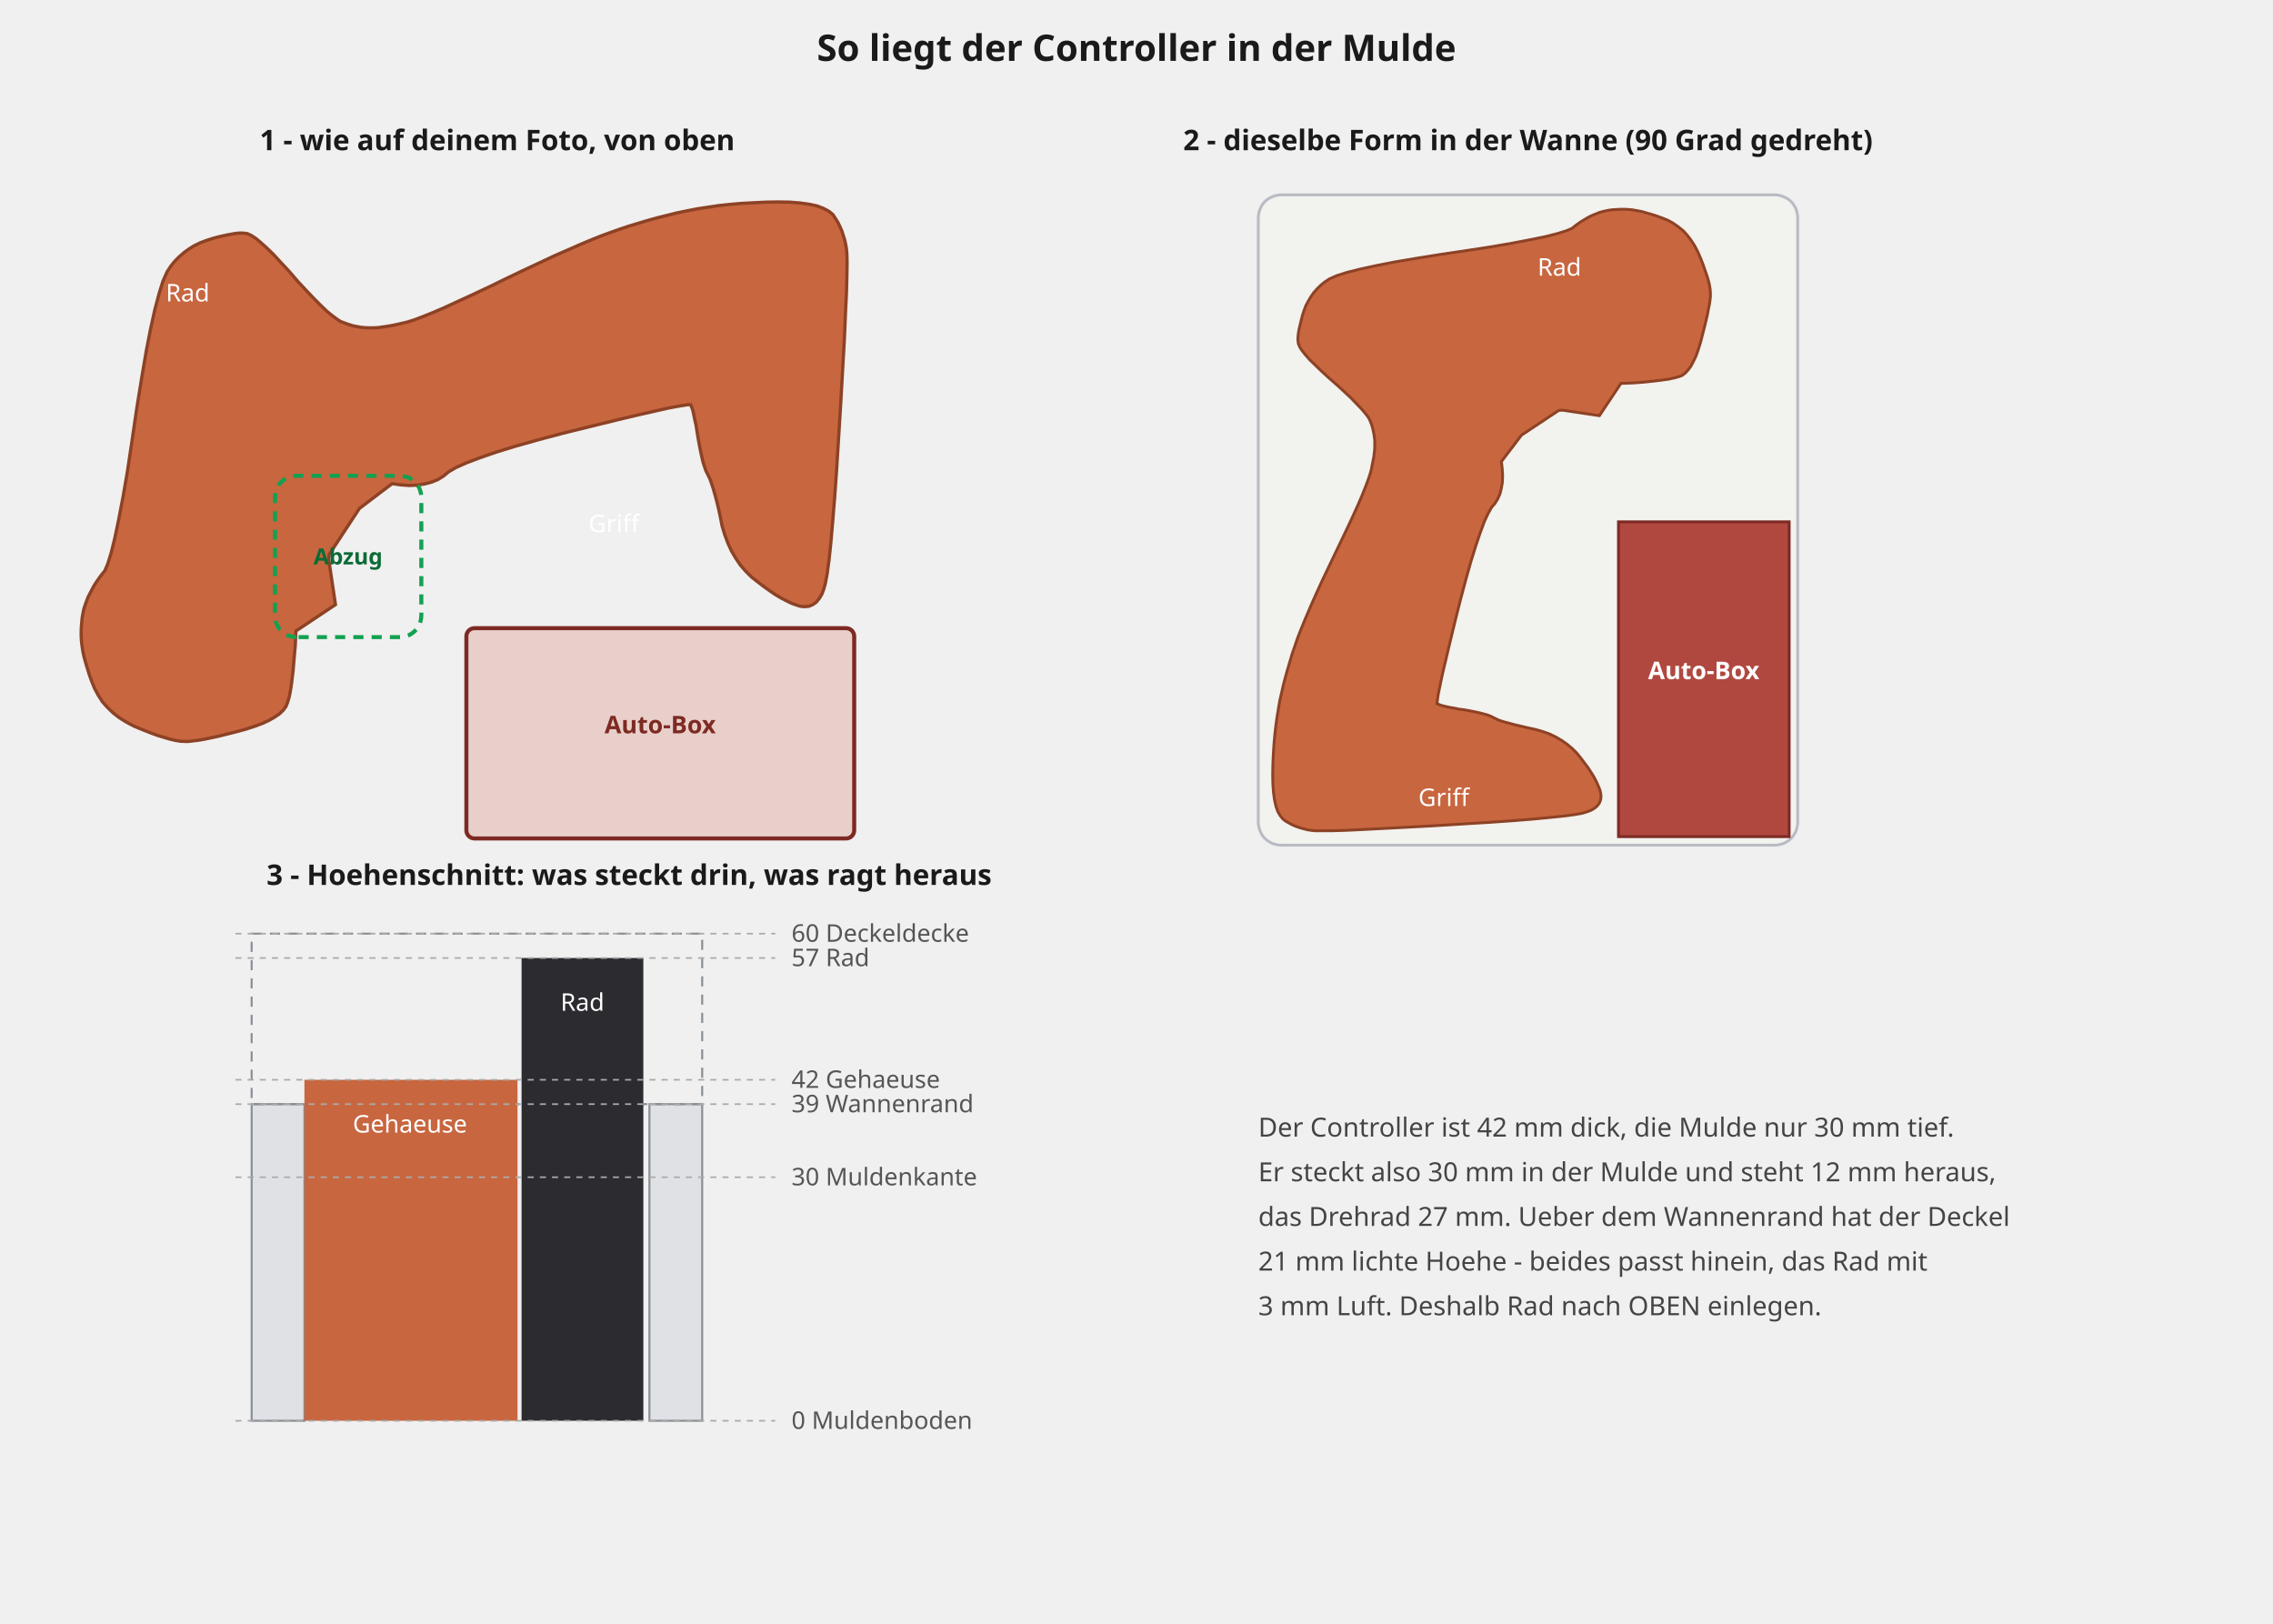
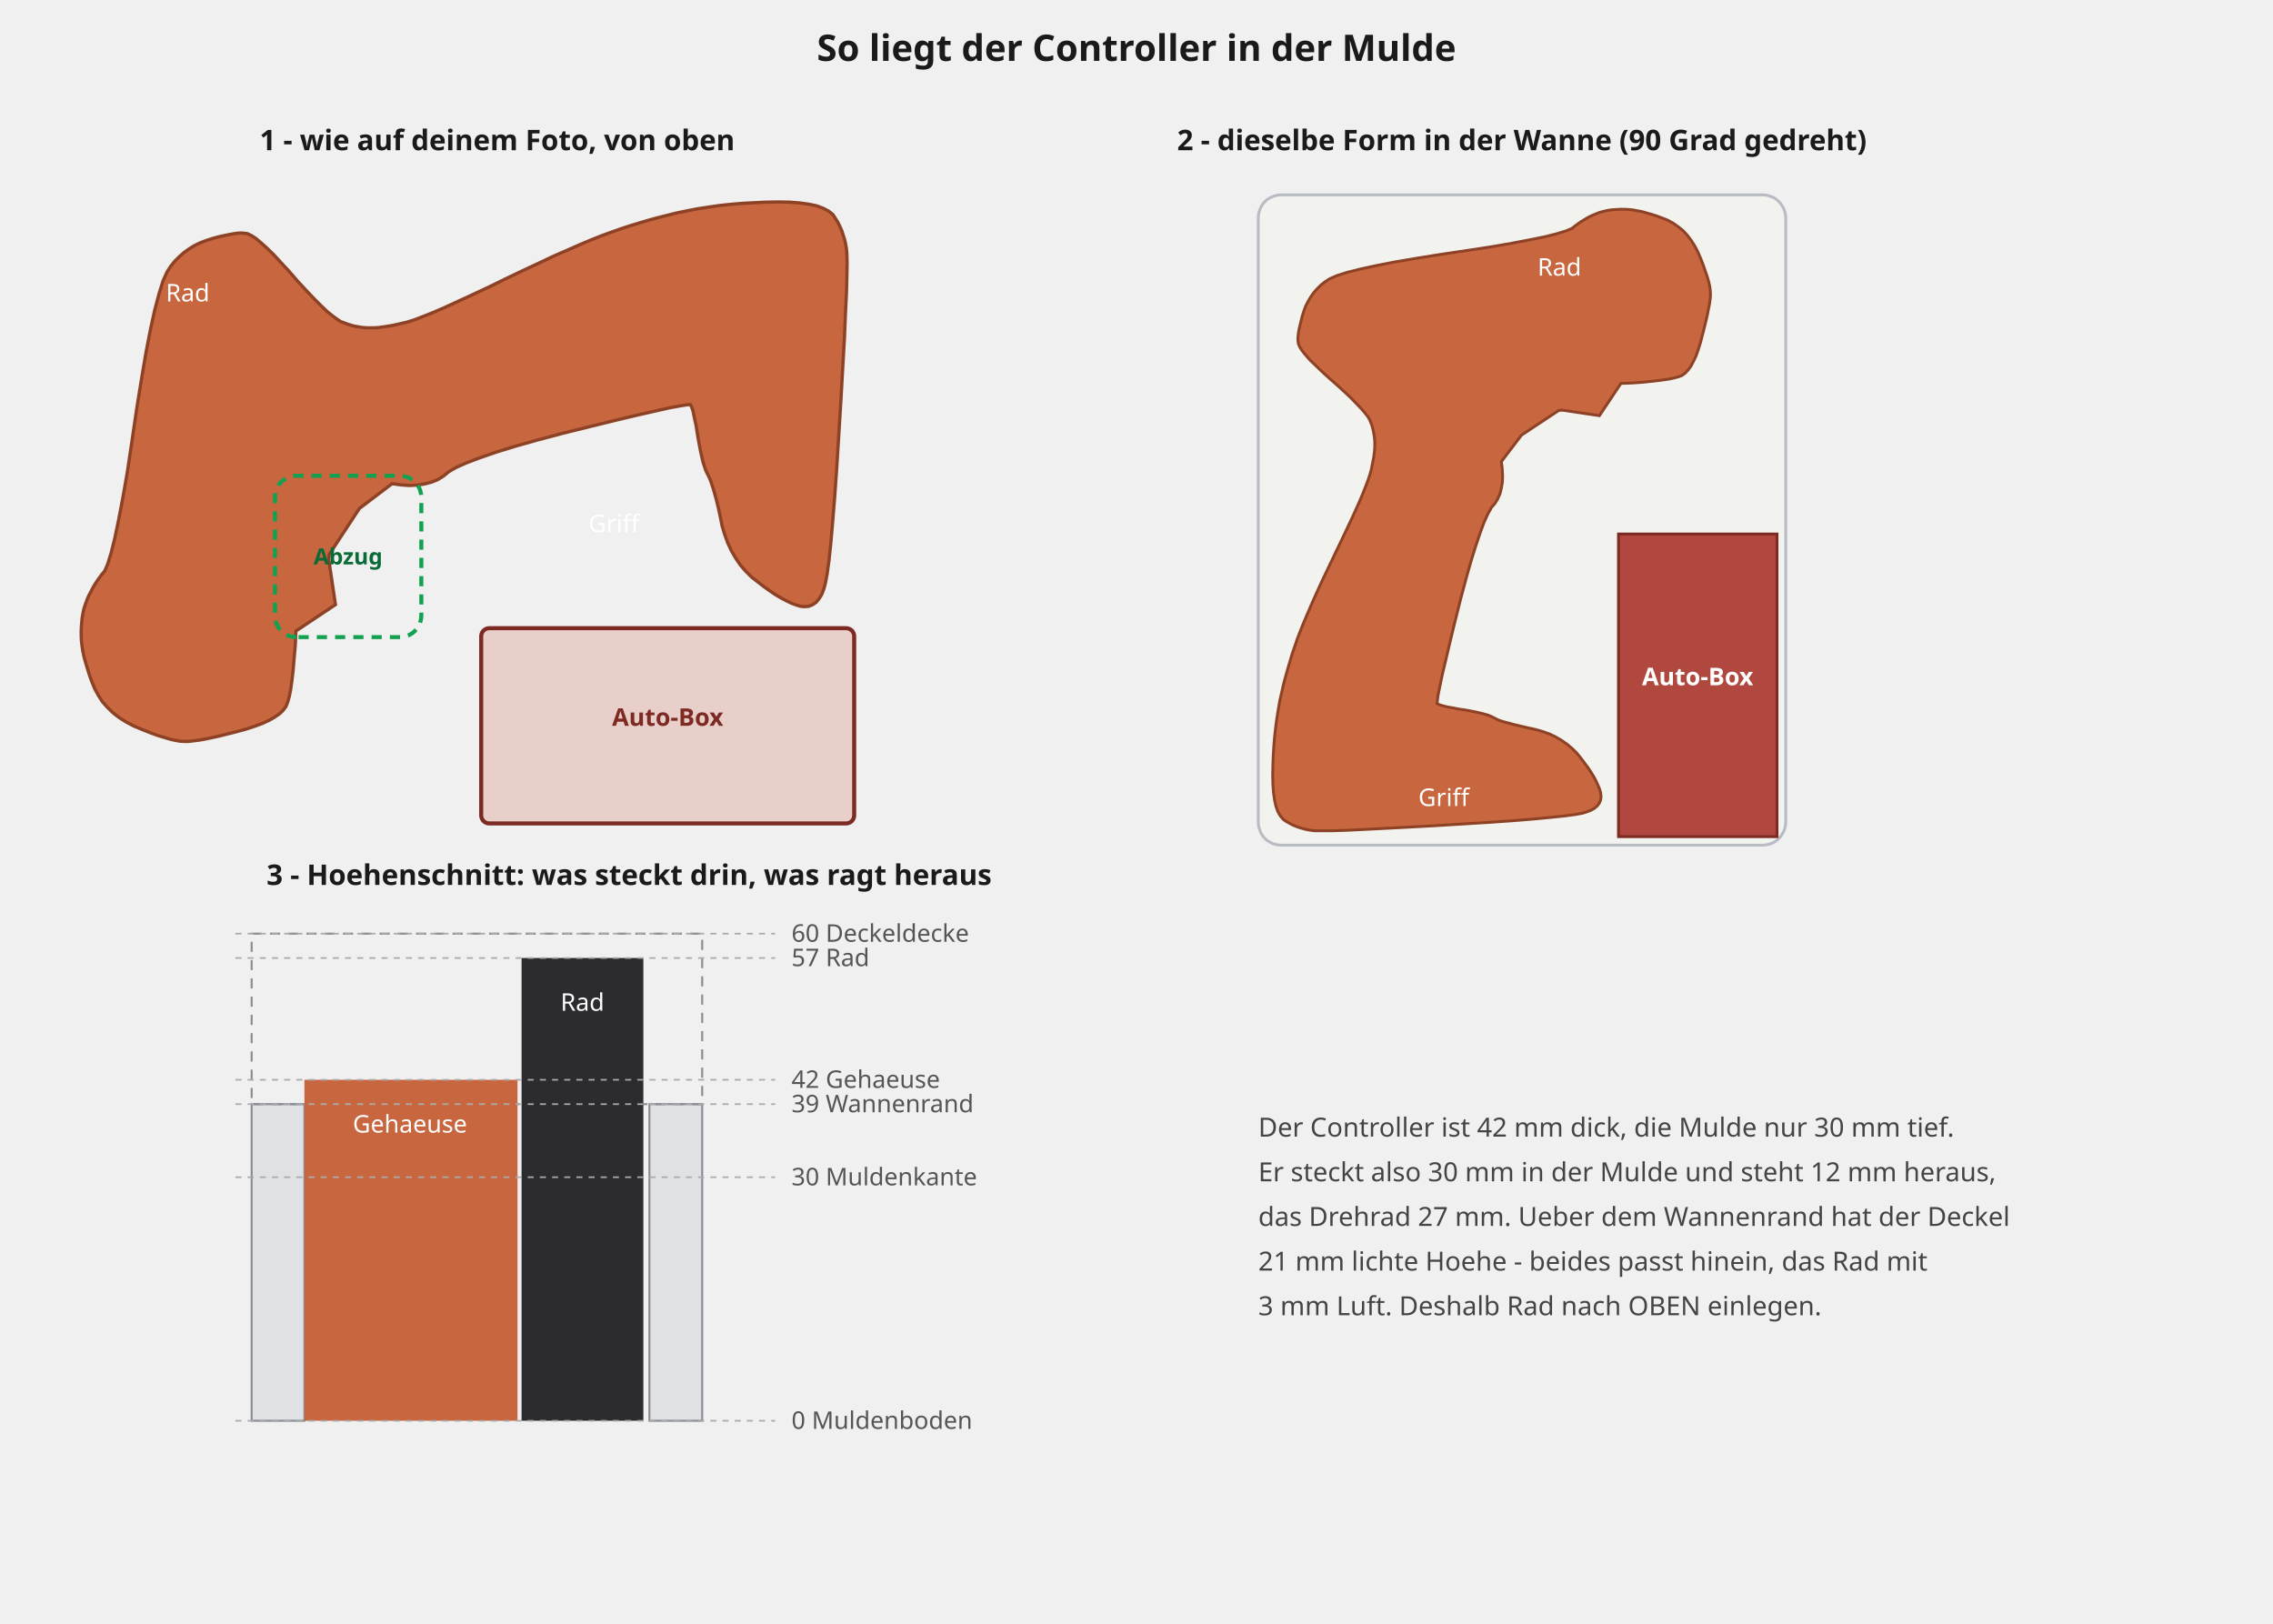
<svg xmlns="http://www.w3.org/2000/svg" width="1120" height="800" viewBox="0 0 1120 800">
  <rect width="100%%" height="100%%" fill="#fbfbfa" />
  <text x="560" y="30" font-family="sans-serif" font-size="18" font-weight="600" text-anchor="middle" fill="#1a1a1a">So liegt der Controller in der Mulde</text>
  <polygon points="389.2,99.6 394.2,100.0 398.6,100.6 402.4,101.4 405.6,102.6 408.3,104.0 410.4,105.7 411.7,107.7 412.9,109.6 413.9,111.7 414.8,113.7 415.5,115.9 416.2,118.1 416.7,120.4 417.1,122.7 417.3,125.2 417.4,129.6 417.3,135.8 417.1,144.1 416.6,154.2 416.1,166.4 415.3,180.4 414.4,196.4 413.3,214.4 412.3,230.5 411.3,244.7 410.3,257.0 409.4,267.4 408.5,275.9 407.6,282.6 406.7,287.4 405.9,290.3 404.9,292.9 403.6,295.0 402.2,296.7 400.5,297.9 398.6,298.7 396.5,298.9 394.3,298.7 392.1,298.0 389.7,297.1 387.3,295.9 384.8,294.6 382.1,293.0 379.3,291.1 376.5,289.1 373.5,286.8 370.3,284.3 367.4,281.4 364.8,278.4 362.5,275.0 360.4,271.4 358.6,267.5 357.1,263.4 355.8,259.1 354.9,254.5 354.0,250.4 353.1,246.7 352.2,243.4 351.4,240.6 350.6,238.2 349.9,236.2 349.2,234.7 347.8,231.9 347.2,230.1 346.5,228.0 345.9,225.5 345.3,222.8 344.7,219.8 344.1,216.5 343.5,212.9 343.0,209.7 342.4,207.0 341.9,204.6 341.5,202.6 341.0,201.1 340.3,199.4 338.7,199.4 335.0,200.0 329.6,201.0 322.5,202.6 313.7,204.6 303.2,207.1 291.0,210.1 277.2,213.5 264.8,216.8 253.8,219.9 244.4,222.8 236.3,225.6 229.7,228.1 224.6,230.4 221.0,232.5 218.6,234.5 215.9,236.2 212.8,237.5 209.4,238.4 205.7,239.0 201.7,239.2 197.4,238.9 193.2,238.3 177.1,250.5 162.2,273.2 162.0,275.7 165.3,297.9 145.8,310.9 145.5,318.0 144.9,324.7 144.4,330.6 143.8,335.6 143.2,339.9 142.5,343.4 141.7,346.1 140.9,348.1 139.5,350.0 137.6,351.8 135.2,353.4 132.4,355.0 129.1,356.5 125.3,357.9 121.0,359.3 116.2,360.6 111.8,361.7 107.8,362.7 104.1,363.5 100.8,364.2 97.9,364.7 95.3,365.0 93.0,365.3 91.1,365.3 88.9,365.2 86.5,364.8 83.8,364.2 80.8,363.3 77.5,362.3 74.0,361.0 70.2,359.5 66.1,357.8 62.3,355.8 58.9,353.7 55.8,351.3 53.0,348.6 50.5,345.8 48.5,342.7 46.7,339.4 45.3,336.0 44.1,332.7 43.1,329.5 42.2,326.5 41.4,323.6 40.8,320.8 40.4,318.1 40.1,315.6 40.0,313.1 40.0,310.8 40.1,308.5 40.3,306.3 40.5,304.2 40.9,302.1 41.3,300.1 41.9,298.2 42.6,296.3 43.3,294.4 44.2,292.6 45.2,290.7 46.2,288.8 47.4,286.9 48.7,285.0 50.1,283.1 51.6,281.3 53.1,277.8 54.8,272.3 56.6,265.0 58.5,255.9 60.6,244.9 62.8,232.2 65.0,217.5 67.4,201.1 69.8,186.3 72.0,173.3 74.2,162.0 76.3,152.5 78.4,144.6 80.3,138.5 82.3,134.0 84.1,131.2 86.1,128.7 88.3,126.5 90.7,124.4 93.2,122.6 95.8,121.0 98.7,119.6 101.6,118.5 104.7,117.5 107.6,116.7 110.3,116.1 112.7,115.6 114.9,115.2 116.9,114.9 118.7,114.8 120.4,114.9 121.9,115.1 123.8,116.0 126.0,117.4 128.5,119.5 131.4,122.1 134.7,125.3 138.3,129.2 142.4,133.6 146.8,138.7 150.9,143.1 154.7,147.1 158.0,150.4 161.0,153.3 163.7,155.5 166.0,157.2 167.8,158.4 169.4,159.0 171.0,159.6 172.6,160.1 174.2,160.6 175.9,160.9 177.5,161.2 179.2,161.4 180.9,161.5 182.6,161.5 184.4,161.5 186.4,161.4 188.5,161.1 190.6,160.8 193.0,160.4 195.4,159.9 198.0,159.3 200.6,158.7 204.1,157.6 208.3,156.0 213.3,154.0 219.1,151.5 225.6,148.5 233.0,145.1 241.1,141.3 249.9,137.0 258.3,133.0 266.0,129.4 273.2,126.0 279.9,123.1 286.0,120.4 291.5,118.1 296.5,116.1 300.9,114.5 305.4,112.9 309.9,111.4 314.5,110.0 319.2,108.6 323.9,107.3 328.7,106.1 333.5,104.9 338.4,103.9 343.5,102.9 348.7,102.1 354.1,101.3 359.7,100.7 365.4,100.2 371.3,99.9 377.3,99.6 383.5,99.5" fill="#c8663f" stroke="#8d4225" stroke-width="1.6" />
  <text x="245.0" y="74.0" font-family="sans-serif" font-size="14" text-anchor="middle" fill="#1a1a1a" font-weight="600">1 - wie auf deinem Foto, von oben</text>
  <text x="92.5" y="148.5" font-family="sans-serif" font-size="12" text-anchor="middle" fill="#fff">Rad</text>
  <text x="302.5" y="262.2" font-family="sans-serif" font-size="12" text-anchor="middle" fill="#fff">Griff</text>
-   <rect x="229.8" y="309.5" width="191.1" height="103.6" rx="4" fill="#e8c9c3" fill-opacity="0.85" stroke="#7d2a23" stroke-width="2" />
-   <text x="325.3" y="361.3" font-family="sans-serif" font-size="12" text-anchor="middle" fill="#7d2a23" font-weight="600">Auto-Box</text>
+   <rect x="237.1" y="309.5" width="183.8" height="96.2" rx="4" fill="#e8c9c3" fill-opacity="0.85" stroke="#7d2a23" stroke-width="2" />
+   <text x="329.0" y="357.6" font-family="sans-serif" font-size="12" text-anchor="middle" fill="#7d2a23" font-weight="600">Auto-Box</text>
  <polygon points="146.0,313.9 144.6,313.8 143.3,313.5 141.9,313.1 140.7,312.5 139.6,311.7 138.5,310.8 137.6,309.8 136.9,308.6 136.3,307.4 135.8,306.1 135.6,304.7 135.5,303.4 135.5,244.9 135.6,243.6 135.8,242.2 136.3,240.9 136.9,239.7 137.6,238.5 138.5,237.5 139.6,236.6 140.7,235.8 141.9,235.2 143.3,234.8 144.6,234.5 146.0,234.4 197.1,234.4 198.4,234.5 199.8,234.8 201.1,235.2 202.3,235.8 203.5,236.6 204.5,237.5 205.4,238.5 206.2,239.7 206.8,240.9 207.2,242.2 207.5,243.6 207.6,244.9 207.6,303.4 207.5,304.7 207.2,306.1 206.8,307.4 206.2,308.6 205.4,309.8 204.5,310.8 203.5,311.7 202.3,312.5 201.1,313.1 199.8,313.5 198.4,313.8 197.1,313.9" fill="none" stroke="#12a150" stroke-width="2" stroke-dasharray="5,4" />
  <text x="171.5" y="278.1" font-family="sans-serif" font-size="11" text-anchor="middle" fill="#0b6b36" font-weight="600">Abzug</text>
-   <polygon points="885.8,107.4 885.7,105.9 885.4,104.4 885.0,103.0 884.3,101.7 883.5,100.4 882.5,99.3 881.4,98.3 880.1,97.5 878.8,96.9 877.4,96.4 875.9,96.1 874.5,96.0 631.4,96.0 629.9,96.1 628.4,96.4 627.0,96.9 625.7,97.5 624.4,98.3 623.3,99.3 622.3,100.4 621.5,101.7 620.9,103.0 620.4,104.4 620.1,105.9 620.0,107.4 620.0,405.1 620.1,406.5 620.4,408.0 620.9,409.4 621.5,410.7 622.3,412.0 623.3,413.1 624.4,414.1 625.7,414.9 627.0,415.6 628.4,416.0 629.9,416.3 631.4,416.4 874.5,416.4 875.9,416.3 877.4,416.0 878.8,415.6 880.1,414.9 881.4,414.1 882.5,413.1 883.5,412.0 884.3,410.7 885.0,409.4 885.4,408.0 885.7,406.5 885.8,405.1" fill="#f2f2ef" stroke="#b8bcc2" stroke-width="1.4" />
+   <polygon points="879.9,107.4 879.8,105.9 879.5,104.4 879.0,103.0 878.3,101.7 877.5,100.4 876.5,99.3 875.4,98.3 874.2,97.5 872.8,96.9 871.4,96.4 870.0,96.1 868.5,96.0 631.4,96.0 629.9,96.1 628.4,96.4 627.0,96.9 625.7,97.5 624.4,98.3 623.3,99.3 622.3,100.4 621.5,101.7 620.9,103.0 620.4,104.4 620.1,105.9 620.0,107.4 620.0,405.1 620.1,406.5 620.4,408.0 620.9,409.4 621.5,410.7 622.3,412.0 623.3,413.1 624.4,414.1 625.7,414.9 627.0,415.6 628.4,416.0 629.9,416.3 631.4,416.4 868.5,416.4 870.0,416.3 871.4,416.0 872.8,415.6 874.2,414.9 875.4,414.1 876.5,413.1 877.5,412.0 878.3,410.7 879.0,409.4 879.5,408.0 879.8,406.5 879.9,405.1" fill="#f2f2ef" stroke="#b8bcc2" stroke-width="1.4" />
  <polygon points="627.2,386.4 627.5,390.5 628.0,394.1 628.7,397.2 629.6,399.8 630.8,401.9 632.2,403.6 633.7,404.7 635.3,405.6 637.0,406.5 638.7,407.2 640.4,407.8 642.2,408.3 644.1,408.8 646.0,409.1 647.9,409.3 651.5,409.3 656.6,409.3 663.3,409.1 671.5,408.7 681.3,408.2 692.8,407.6 705.8,406.9 720.3,406.0 733.4,405.2 744.9,404.4 754.9,403.6 763.3,402.8 770.2,402.1 775.6,401.4 779.6,400.7 781.9,400.0 784.0,399.2 785.7,398.2 787.1,397.0 788.1,395.6 788.7,394.1 788.9,392.4 788.7,390.6 788.2,388.8 787.4,386.9 786.5,384.9 785.4,382.8 784.1,380.7 782.6,378.4 780.9,376.1 779.1,373.7 777.0,371.1 774.7,368.8 772.2,366.7 769.5,364.8 766.6,363.1 763.5,361.6 760.1,360.4 756.6,359.4 752.9,358.6 749.5,357.8 746.5,357.1 743.9,356.4 741.6,355.8 739.6,355.2 738.0,354.6 736.8,354.0 734.6,352.9 733.1,352.3 731.3,351.8 729.4,351.3 727.2,350.8 724.7,350.3 722.0,349.8 719.1,349.4 716.6,348.9 714.3,348.5 712.4,348.1 710.8,347.7 709.5,347.3 708.1,346.7 708.2,345.5 708.6,342.5 709.5,338.1 710.7,332.3 712.4,325.2 714.4,316.7 716.8,306.8 719.6,295.6 722.3,285.5 724.8,276.6 727.2,268.9 729.4,262.4 731.4,257.0 733.3,252.9 735.0,249.9 736.6,248.1 738.0,245.8 739.1,243.3 739.8,240.5 740.3,237.5 740.4,234.3 740.2,230.8 739.8,227.4 749.7,214.4 768.1,202.2 770.0,202.1 788.1,204.8 798.7,188.9 804.4,188.7 809.8,188.3 814.6,187.8 818.7,187.3 822.2,186.8 825.0,186.2 827.2,185.6 828.8,185.0 830.4,183.8 831.8,182.3 833.2,180.4 834.4,178.1 835.7,175.4 836.8,172.3 837.9,168.8 838.9,164.9 839.8,161.4 840.6,158.1 841.3,155.1 841.8,152.4 842.3,150.0 842.6,147.9 842.8,146.1 842.8,144.6 842.7,142.8 842.4,140.8 841.9,138.6 841.2,136.2 840.3,133.6 839.3,130.7 838.1,127.6 836.7,124.3 835.1,121.2 833.3,118.4 831.4,115.9 829.3,113.6 826.9,111.7 824.5,110.0 821.8,108.5 819.0,107.4 816.3,106.4 813.8,105.6 811.3,104.9 808.9,104.2 806.6,103.8 804.5,103.4 802.4,103.2 800.5,103.1 798.6,103.1 796.7,103.2 794.9,103.3 793.2,103.5 791.5,103.8 789.9,104.2 788.3,104.6 786.8,105.2 785.3,105.8 783.7,106.5 782.2,107.3 780.7,108.2 779.2,109.1 777.6,110.2 776.1,111.3 774.6,112.5 771.8,113.7 767.3,115.1 761.4,116.6 754.0,118.1 745.1,119.8 734.7,121.6 722.9,123.4 709.5,125.4 697.6,127.3 687.0,129.1 677.9,130.9 670.1,132.6 663.7,134.2 658.7,135.8 655.1,137.4 652.8,138.9 650.8,140.5 649.0,142.3 647.3,144.2 645.9,146.2 644.6,148.4 643.4,150.7 642.5,153.1 641.7,155.6 641.1,158.0 640.6,160.1 640.1,162.1 639.8,163.9 639.6,165.5 639.5,167.0 639.6,168.3 639.8,169.5 640.5,171.1 641.6,172.8 643.3,174.9 645.4,177.3 648.1,179.9 651.2,182.9 654.8,186.2 658.9,189.8 662.5,193.1 665.7,196.1 668.4,198.9 670.7,201.3 672.6,203.5 674.0,205.3 674.9,206.8 675.4,208.1 675.9,209.4 676.3,210.7 676.6,212.0 676.9,213.4 677.1,214.7 677.3,216.1 677.4,217.4 677.4,218.8 677.4,220.3 677.3,221.9 677.1,223.6 676.9,225.3 676.5,227.2 676.1,229.2 675.7,231.3 675.1,233.5 674.2,236.2 672.9,239.7 671.3,243.7 669.3,248.4 666.9,253.7 664.1,259.7 661.0,266.2 657.5,273.5 654.3,280.2 651.3,286.5 648.6,292.4 646.2,297.8 644.1,302.7 642.2,307.2 640.6,311.2 639.2,314.8 638.0,318.4 636.7,322.1 635.6,325.9 634.5,329.6 633.4,333.5 632.4,337.3 631.5,341.3 630.6,345.2 629.9,349.3 629.2,353.6 628.6,358.0 628.1,362.5 627.7,367.1 627.4,371.9 627.2,376.8 627.1,381.9" fill="#c8663f" stroke="#8d4225" stroke-width="1.4" />
-   <rect x="797.5" y="257.1" width="84.1" height="155.1" fill="#b1483f" stroke="#7d2a23" stroke-width="1.4" />
-   <text x="752.9" y="74.0" font-family="sans-serif" font-size="14" text-anchor="middle" fill="#1a1a1a" font-weight="600">2 - dieselbe Form in der Wanne (90 Grad gedreht)</text>
+   <rect x="797.5" y="263.1" width="78.1" height="149.1" fill="#b1483f" stroke="#7d2a23" stroke-width="1.4" />
+   <text x="749.9" y="74.0" font-family="sans-serif" font-size="14" text-anchor="middle" fill="#1a1a1a" font-weight="600">2 - dieselbe Form in der Wanne (90 Grad gedreht)</text>
  <text x="768.4" y="135.8" font-family="sans-serif" font-size="12" text-anchor="middle" fill="#fff">Rad</text>
  <text x="711.4" y="397.1" font-family="sans-serif" font-size="12" text-anchor="middle" fill="#fff">Griff</text>
-   <text x="839.5" y="334.6" font-family="sans-serif" font-size="12" text-anchor="middle" fill="#fff" font-weight="600">Auto-Box</text>
+   <text x="836.5" y="337.6" font-family="sans-serif" font-size="12" text-anchor="middle" fill="#fff" font-weight="600">Auto-Box</text>
  <text x="310.0" y="436.0" font-family="sans-serif" font-size="14" text-anchor="middle" fill="#1a1a1a" font-weight="600">3 - Hoehenschnitt: was steckt drin, was ragt heraus</text>
  <rect x="124.0" y="544.0" width="26.0" height="156.0" fill="#dfe1e4" stroke="#8a8f96" />
  <rect x="320.0" y="544.0" width="26.0" height="156.0" fill="#dfe1e4" stroke="#8a8f96" />
  <rect x="124.0" y="460.0" width="222.0" height="84.0" fill="none" stroke="#8a8f96" stroke-dasharray="5 4" />
  <rect x="150.0" y="532.0" width="105.0" height="168.0" fill="#c8663f" />
  <rect x="257.0" y="472.0" width="60.0" height="228.0" fill="#2b2b30" />
  <text x="202.0" y="558.0" font-family="sans-serif" font-size="12" text-anchor="middle" fill="#fff">Gehaeuse</text>
  <text x="287.0" y="498.0" font-family="sans-serif" font-size="12" text-anchor="middle" fill="#fff">Rad</text>
  <line x1="116.0" y1="700.0" x2="382.0" y2="700.0" stroke="#aaa" stroke-width="0.8" stroke-dasharray="3 3" />
  <text x="390.0" y="704.0" font-family="sans-serif" font-size="12" text-anchor="start" fill="#555">0  Muldenboden</text>
  <line x1="116.0" y1="580.0" x2="382.0" y2="580.0" stroke="#aaa" stroke-width="0.8" stroke-dasharray="3 3" />
  <text x="390.0" y="584.0" font-family="sans-serif" font-size="12" text-anchor="start" fill="#555">30  Muldenkante</text>
  <line x1="116.0" y1="544.0" x2="382.0" y2="544.0" stroke="#aaa" stroke-width="0.8" stroke-dasharray="3 3" />
  <text x="390.0" y="548.0" font-family="sans-serif" font-size="12" text-anchor="start" fill="#555">39  Wannenrand</text>
  <line x1="116.0" y1="532.0" x2="382.0" y2="532.0" stroke="#aaa" stroke-width="0.8" stroke-dasharray="3 3" />
  <text x="390.0" y="536.0" font-family="sans-serif" font-size="12" text-anchor="start" fill="#555">42  Gehaeuse</text>
  <line x1="116.0" y1="472.0" x2="382.0" y2="472.0" stroke="#aaa" stroke-width="0.8" stroke-dasharray="3 3" />
  <text x="390.0" y="476.0" font-family="sans-serif" font-size="12" text-anchor="start" fill="#555">57  Rad</text>
  <line x1="116.0" y1="460.0" x2="382.0" y2="460.0" stroke="#aaa" stroke-width="0.8" stroke-dasharray="3 3" />
  <text x="390.0" y="464.0" font-family="sans-serif" font-size="12" text-anchor="start" fill="#555">60  Deckeldecke</text>
  <text x="620.0" y="560.0" font-family="sans-serif" font-size="13" text-anchor="start" fill="#444">Der Controller ist 42 mm dick, die Mulde nur 30 mm tief.</text>
  <text x="620.0" y="582.0" font-family="sans-serif" font-size="13" text-anchor="start" fill="#444">Er steckt also 30 mm in der Mulde und steht 12 mm heraus,</text>
  <text x="620.0" y="604.0" font-family="sans-serif" font-size="13" text-anchor="start" fill="#444">das Drehrad 27 mm. Ueber dem Wannenrand hat der Deckel</text>
  <text x="620.0" y="626.0" font-family="sans-serif" font-size="13" text-anchor="start" fill="#444">21 mm lichte Hoehe - beides passt hinein, das Rad mit</text>
  <text x="620.0" y="648.0" font-family="sans-serif" font-size="13" text-anchor="start" fill="#444">3 mm Luft. Deshalb Rad nach OBEN einlegen.</text>
</svg>
